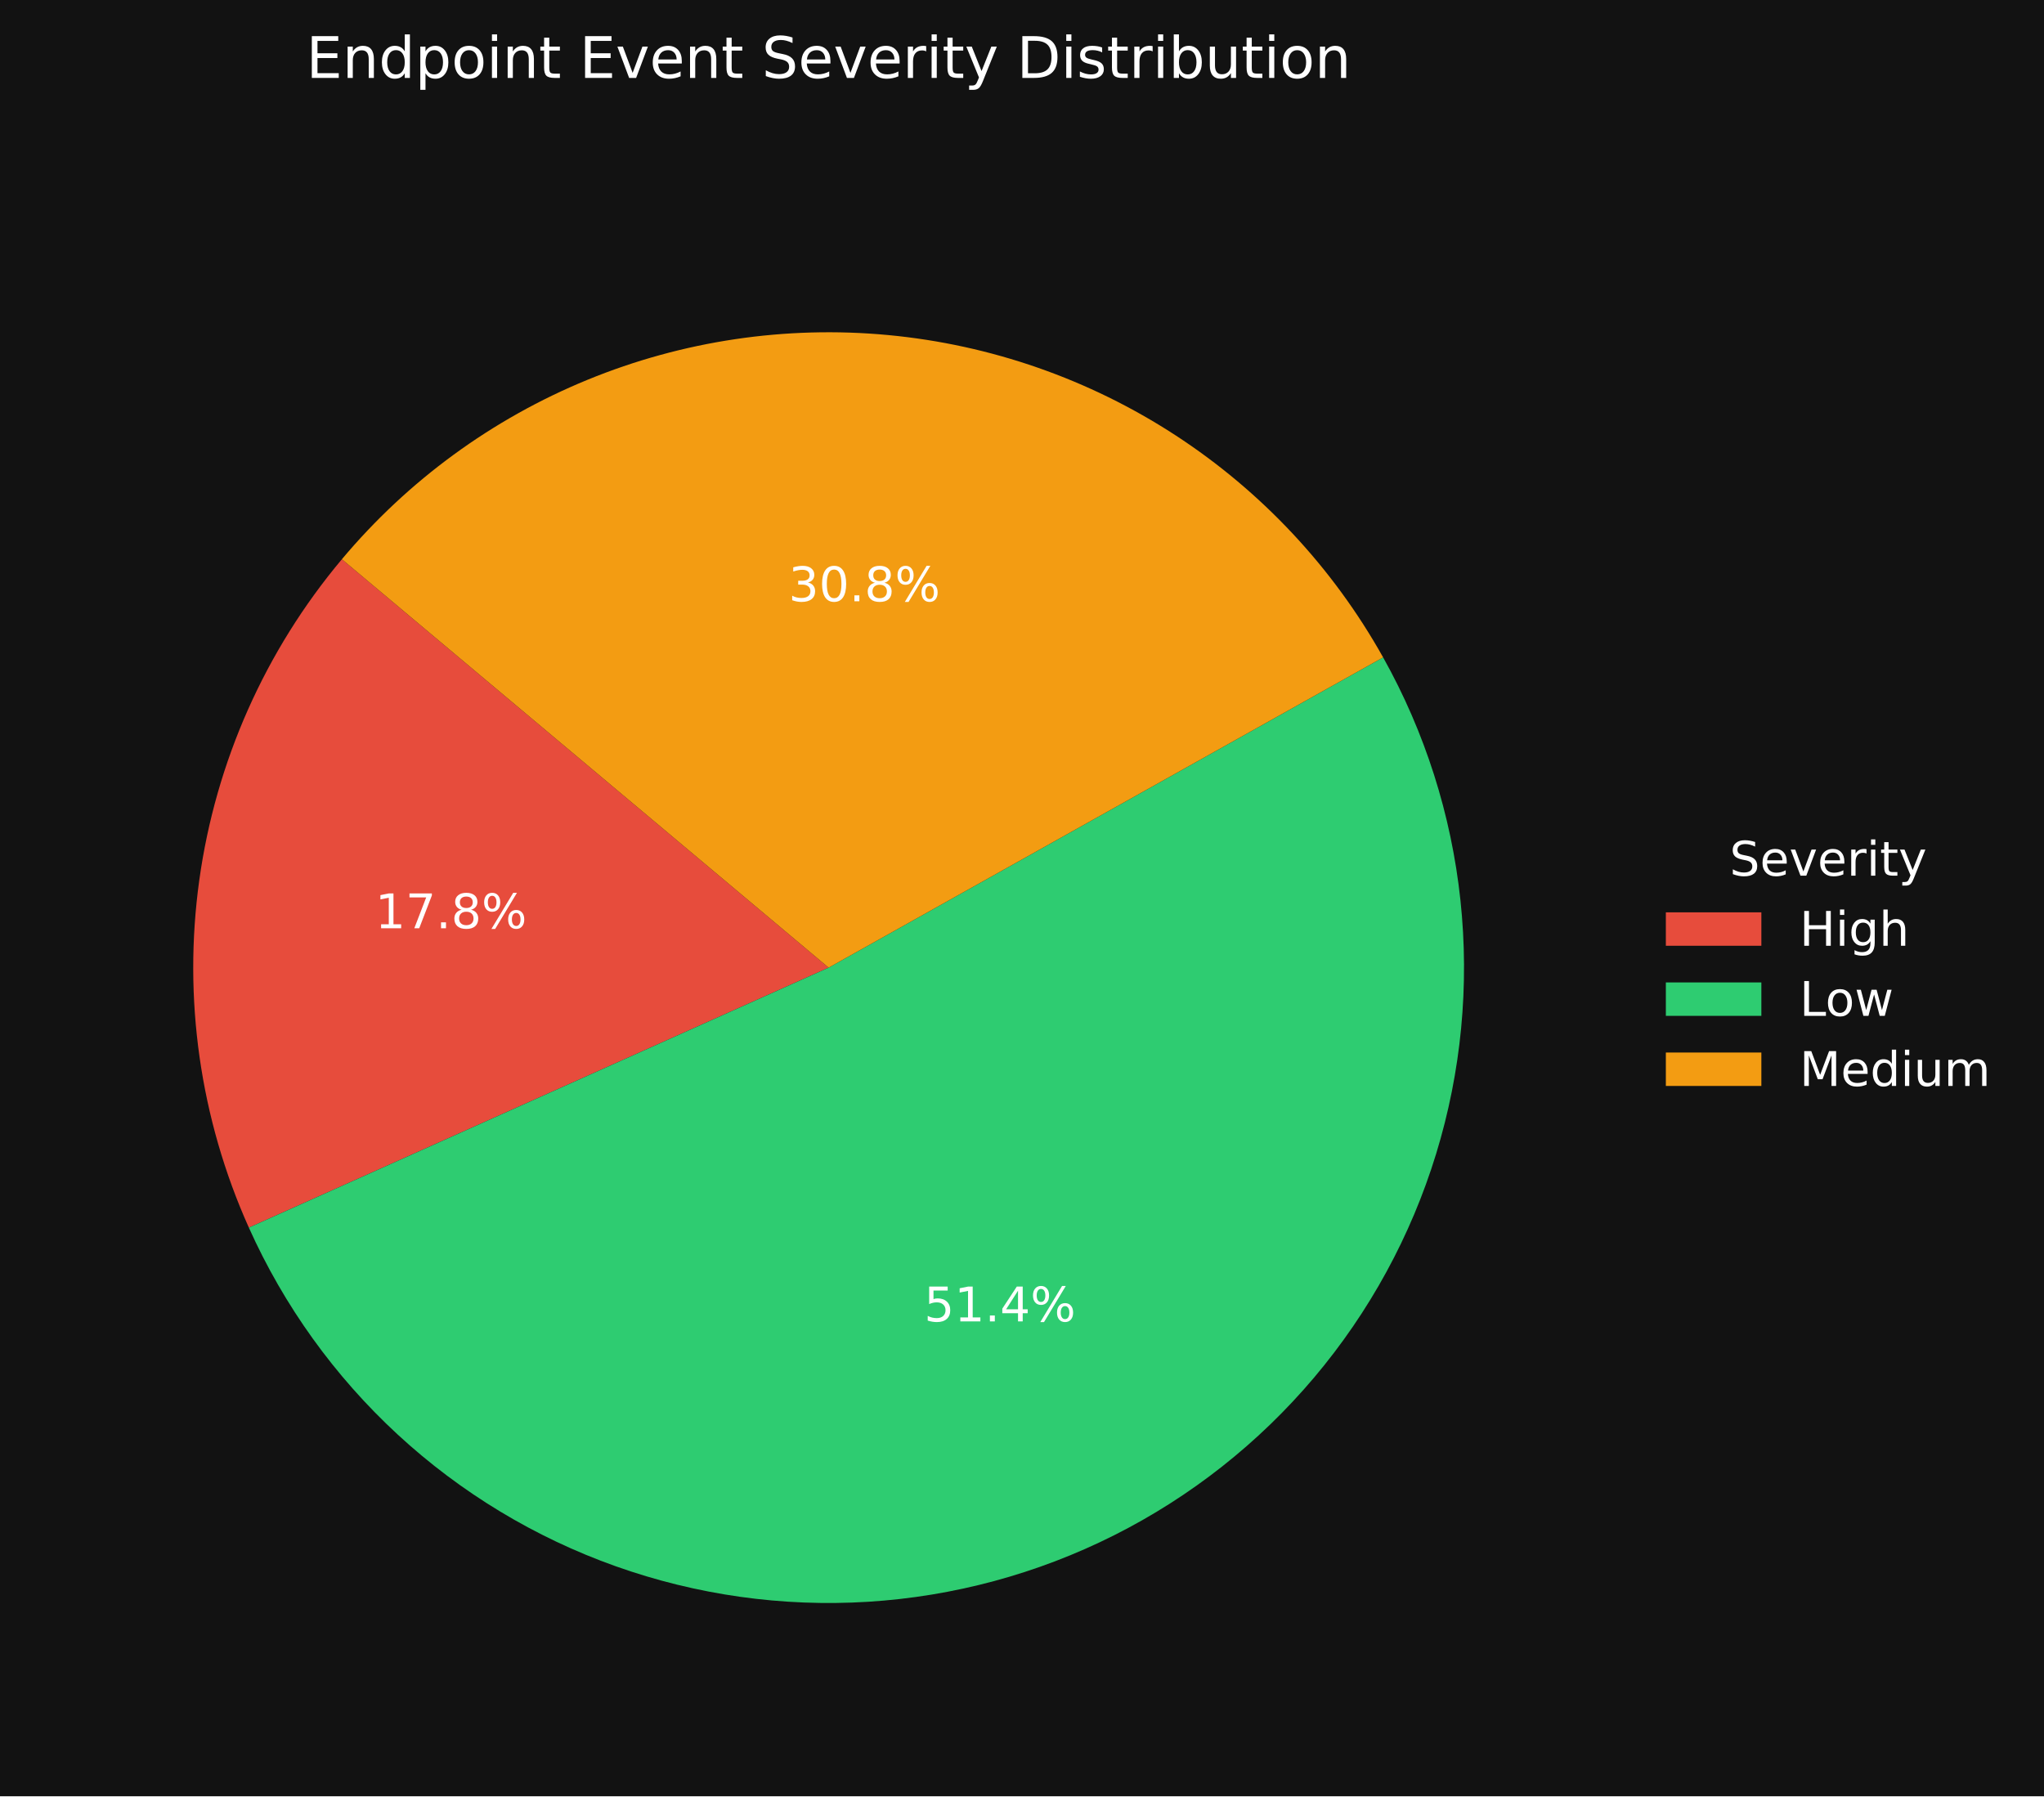
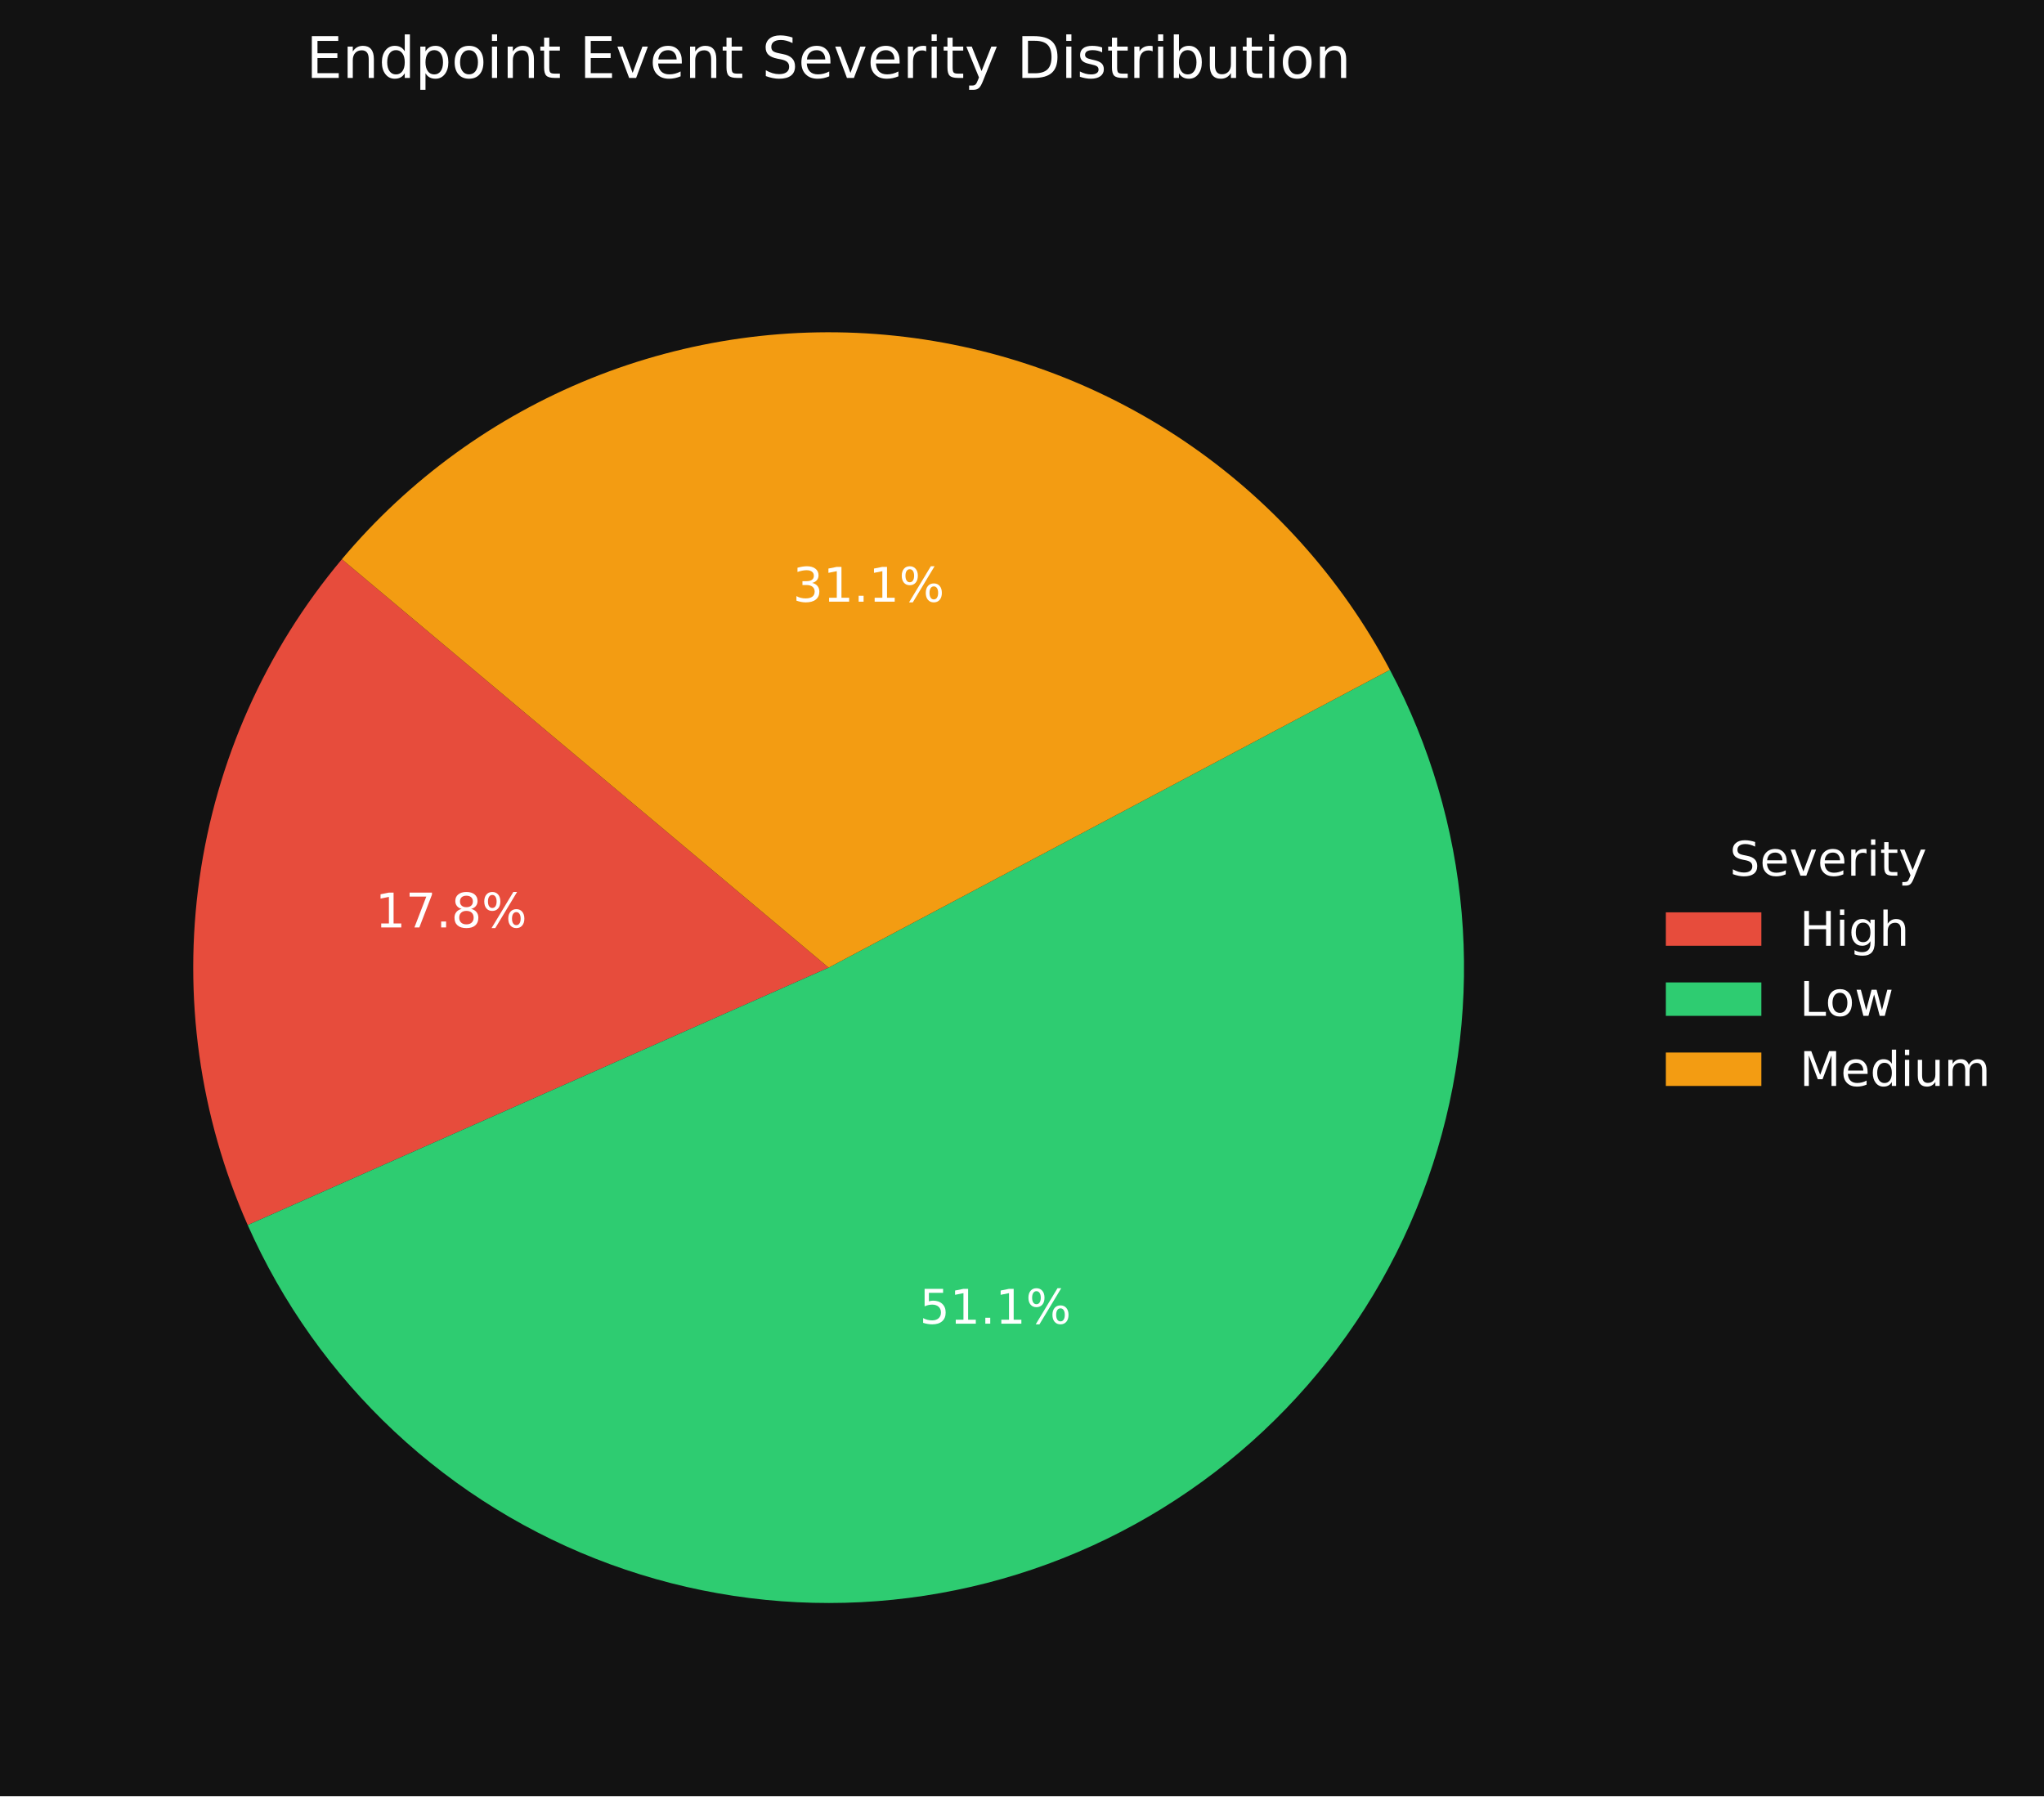
<svg xmlns="http://www.w3.org/2000/svg" xmlns:xlink="http://www.w3.org/1999/xlink" width="428.026pt" height="376.158pt" viewBox="0 0 428.026 376.158" version="1.1">
  <defs>
    <style type="text/css">*{stroke-linejoin: round; stroke-linecap: butt}</style>
  </defs>
  <g id="figure_1">
    <g id="patch_1">
      <path d="M 0 376.158  L 428.026 376.158  L 428.026 -0  L 0 -0  z " style="fill: #121212" />
    </g>
    <g id="axes_1">
      <g id="patch_2">
-         <path d="M 71.593 117.111  C 55.529 136.256 45.179 159.544 41.734 184.297  C 38.289 209.05 41.887 234.28 52.113 257.083  L 173.52 202.638  z " style="fill: #e74c3c" />
+         <path d="M 71.593 117.111  C 55.593 136.179 45.261 159.359 41.775 184.005  C 38.289 208.651 41.789 233.788 51.873 256.545  L 173.52 202.638  z " style="fill: #e74c3c" />
      </g>
      <g id="patch_3">
-         <path d="M 52.113 257.083  C 59.466 273.479 70.064 288.216 83.267 300.405  C 96.47 312.593 112.007 321.982 128.937 328.002  C 145.867 334.023 163.842 336.553 181.777 335.438  C 199.711 334.323 217.235 329.586 233.289 321.515  C 249.343 313.443 263.596 302.202 275.188 288.472  C 286.78 274.742 295.471 258.806 300.736 241.625  C 306.001 224.445 307.732 206.375 305.824 188.508  C 303.915 170.641 298.407 153.344 289.633 137.663  L 173.52 202.638  z " style="fill: #2ecc71" />
+         <path d="M 51.873 256.545  C 59.112 272.881 69.569 287.593 82.617 299.801  C 95.665 312.008 111.04 321.463 127.821 327.6  C 144.603 333.737 162.45 336.431 180.295 335.522  C 198.14 334.612 215.621 330.116 231.691 322.304  C 247.762 314.492 262.095 303.523 273.834 290.051  C 285.573 276.58 294.479 260.881 300.019 243.893  C 305.559 226.905 307.621 208.974 306.081 191.172  C 304.541 173.37 299.431 156.059 291.056 140.275  L 173.52 202.638  z " style="fill: #2ecc71" />
      </g>
      <g id="patch_4">
-         <path d="M 289.633 137.663  C 279.114 118.866 264.187 102.901 246.137 91.145  C 228.088 79.39 207.451 72.191 186.006 70.169  C 164.561 68.148 142.943 71.364 123.015 79.54  C 103.087 87.716 85.439 100.611 71.593 117.111  L 173.52 202.638  z " style="fill: #f39c12" />
+         <path d="M 291.056 140.275  C 280.842 121.025 266.054 104.576 247.996 92.378  C 229.938 80.181 209.157 72.604 187.486 70.317  C 165.815 68.03 143.91 71.101 123.703 79.26  C 103.497 87.419 85.601 100.418 71.593 117.111  L 173.52 202.638  z " style="fill: #f39c12" />
      </g>
      <g id="matplotlib.axis_1" />
      <g id="matplotlib.axis_2" />
      <g id="text_1">
-         <g style="fill: #ffffff" transform="translate(78.56489 194.393) scale(0.1 -0.1)">
+         <g style="fill: #ffffff" transform="translate(78.58947 194.2178) scale(0.1 -0.1)">
          <defs>
            <path id="DejaVuSans-31" d="M 794 531  L 1825 531  L 1825 4091  L 703 3866  L 703 4441  L 1819 4666  L 2450 4666  L 2450 531  L 3481 531  L 3481 0  L 794 0  L 794 531  z " transform="scale(0.015625)" />
            <path id="DejaVuSans-37" d="M 525 4666  L 3525 4666  L 3525 4397  L 1831 0  L 1172 0  L 2766 4134  L 525 4134  L 525 4666  z " transform="scale(0.015625)" />
            <path id="DejaVuSans-2e" d="M 684 794  L 1344 794  L 1344 0  L 684 0  L 684 794  z " transform="scale(0.015625)" />
            <path id="DejaVuSans-38" d="M 2034 2216  Q 1584 2216 1326 1975  Q 1069 1734 1069 1313  Q 1069 891 1326 650  Q 1584 409 2034 409  Q 2484 409 2743 651  Q 3003 894 3003 1313  Q 3003 1734 2745 1975  Q 2488 2216 2034 2216  z M 1403 2484  Q 997 2584 770 2862  Q 544 3141 544 3541  Q 544 4100 942 4425  Q 1341 4750 2034 4750  Q 2731 4750 3128 4425  Q 3525 4100 3525 3541  Q 3525 3141 3298 2862  Q 3072 2584 2669 2484  Q 3125 2378 3379 2068  Q 3634 1759 3634 1313  Q 3634 634 3220 271  Q 2806 -91 2034 -91  Q 1263 -91 848 271  Q 434 634 434 1313  Q 434 1759 690 2068  Q 947 2378 1403 2484  z M 1172 3481  Q 1172 3119 1398 2916  Q 1625 2713 2034 2713  Q 2441 2713 2670 2916  Q 2900 3119 2900 3481  Q 2900 3844 2670 4047  Q 2441 4250 2034 4250  Q 1625 4250 1398 4047  Q 1172 3844 1172 3481  z " transform="scale(0.015625)" />
            <path id="DejaVuSans-25" d="M 4653 2053  Q 4381 2053 4226 1822  Q 4072 1591 4072 1178  Q 4072 772 4226 539  Q 4381 306 4653 306  Q 4919 306 5073 539  Q 5228 772 5228 1178  Q 5228 1588 5073 1820  Q 4919 2053 4653 2053  z M 4653 2450  Q 5147 2450 5437 2106  Q 5728 1763 5728 1178  Q 5728 594 5436 251  Q 5144 -91 4653 -91  Q 4153 -91 3862 251  Q 3572 594 3572 1178  Q 3572 1766 3864 2108  Q 4156 2450 4653 2450  z M 1428 4353  Q 1159 4353 1004 4120  Q 850 3888 850 3481  Q 850 3069 1003 2837  Q 1156 2606 1428 2606  Q 1700 2606 1854 2837  Q 2009 3069 2009 3481  Q 2009 3884 1853 4118  Q 1697 4353 1428 4353  z M 4250 4750  L 4750 4750  L 1831 -91  L 1331 -91  L 4250 4750  z M 1428 4750  Q 1922 4750 2215 4408  Q 2509 4066 2509 3481  Q 2509 2891 2217 2550  Q 1925 2209 1428 2209  Q 931 2209 642 2551  Q 353 2894 353 3481  Q 353 4063 643 4406  Q 934 4750 1428 4750  z " transform="scale(0.015625)" />
          </defs>
          <use xlink:href="#DejaVuSans-31" />
          <use xlink:href="#DejaVuSans-37" transform="translate(63.62305 0)" />
          <use xlink:href="#DejaVuSans-2e" transform="translate(127.2461 0)" />
          <use xlink:href="#DejaVuSans-38" transform="translate(159.0332 0)" />
          <use xlink:href="#DejaVuSans-25" transform="translate(222.6562 0)" />
        </g>
      </g>
      <g id="text_2">
-         <g style="fill: #ffffff" transform="translate(193.4976 276.7234) scale(0.1 -0.1)">
+         <g style="fill: #ffffff" transform="translate(192.5392 277.1972) scale(0.1 -0.1)">
          <defs>
            <path id="DejaVuSans-35" d="M 691 4666  L 3169 4666  L 3169 4134  L 1269 4134  L 1269 2991  Q 1406 3038 1543 3061  Q 1681 3084 1819 3084  Q 2600 3084 3056 2656  Q 3513 2228 3513 1497  Q 3513 744 3044 326  Q 2575 -91 1722 -91  Q 1428 -91 1123 -41  Q 819 9 494 109  L 494 744  Q 775 591 1075 516  Q 1375 441 1709 441  Q 2250 441 2565 725  Q 2881 1009 2881 1497  Q 2881 1984 2565 2268  Q 2250 2553 1709 2553  Q 1456 2553 1204 2497  Q 953 2441 691 2322  L 691 4666  z " transform="scale(0.015625)" />
-             <path id="DejaVuSans-34" d="M 2419 4116  L 825 1625  L 2419 1625  L 2419 4116  z M 2253 4666  L 3047 4666  L 3047 1625  L 3713 1625  L 3713 1100  L 3047 1100  L 3047 0  L 2419 0  L 2419 1100  L 313 1100  L 313 1709  L 2253 4666  z " transform="scale(0.015625)" />
          </defs>
          <use xlink:href="#DejaVuSans-35" />
          <use xlink:href="#DejaVuSans-31" transform="translate(63.62305 0)" />
          <use xlink:href="#DejaVuSans-2e" transform="translate(127.2461 0)" />
-           <use xlink:href="#DejaVuSans-34" transform="translate(159.0332 0)" />
+           <use xlink:href="#DejaVuSans-31" transform="translate(159.0332 0)" />
          <use xlink:href="#DejaVuSans-25" transform="translate(222.6562 0)" />
        </g>
      </g>
      <g id="text_3">
-         <g style="fill: #ffffff" transform="translate(165.1281 125.9162) scale(0.1 -0.1)">
+         <g style="fill: #ffffff" transform="translate(166.0159 126.0049) scale(0.1 -0.1)">
          <defs>
            <path id="DejaVuSans-33" d="M 2597 2516  Q 3050 2419 3304 2112  Q 3559 1806 3559 1356  Q 3559 666 3084 287  Q 2609 -91 1734 -91  Q 1441 -91 1130 -33  Q 819 25 488 141  L 488 750  Q 750 597 1062 519  Q 1375 441 1716 441  Q 2309 441 2620 675  Q 2931 909 2931 1356  Q 2931 1769 2642 2001  Q 2353 2234 1838 2234  L 1294 2234  L 1294 2753  L 1863 2753  Q 2328 2753 2575 2939  Q 2822 3125 2822 3475  Q 2822 3834 2567 4026  Q 2313 4219 1838 4219  Q 1578 4219 1281 4162  Q 984 4106 628 3988  L 628 4550  Q 988 4650 1302 4700  Q 1616 4750 1894 4750  Q 2613 4750 3031 4423  Q 3450 4097 3450 3541  Q 3450 3153 3228 2886  Q 3006 2619 2597 2516  z " transform="scale(0.015625)" />
-             <path id="DejaVuSans-30" d="M 2034 4250  Q 1547 4250 1301 3770  Q 1056 3291 1056 2328  Q 1056 1369 1301 889  Q 1547 409 2034 409  Q 2525 409 2770 889  Q 3016 1369 3016 2328  Q 3016 3291 2770 3770  Q 2525 4250 2034 4250  z M 2034 4750  Q 2819 4750 3233 4129  Q 3647 3509 3647 2328  Q 3647 1150 3233 529  Q 2819 -91 2034 -91  Q 1250 -91 836 529  Q 422 1150 422 2328  Q 422 3509 836 4129  Q 1250 4750 2034 4750  z " transform="scale(0.015625)" />
          </defs>
          <use xlink:href="#DejaVuSans-33" />
-           <use xlink:href="#DejaVuSans-30" transform="translate(63.62305 0)" />
+           <use xlink:href="#DejaVuSans-31" transform="translate(63.62305 0)" />
          <use xlink:href="#DejaVuSans-2e" transform="translate(127.2461 0)" />
-           <use xlink:href="#DejaVuSans-38" transform="translate(159.0332 0)" />
+           <use xlink:href="#DejaVuSans-31" transform="translate(159.0332 0)" />
          <use xlink:href="#DejaVuSans-25" transform="translate(222.6562 0)" />
        </g>
      </g>
      <g id="text_4">
        <g style="fill: #ffffff" transform="translate(64.12219 16.31812) scale(0.12 -0.12)">
          <defs>
            <path id="DejaVuSans-45" d="M 628 4666  L 3578 4666  L 3578 4134  L 1259 4134  L 1259 2753  L 3481 2753  L 3481 2222  L 1259 2222  L 1259 531  L 3634 531  L 3634 0  L 628 0  L 628 4666  z " transform="scale(0.015625)" />
            <path id="DejaVuSans-6e" d="M 3513 2113  L 3513 0  L 2938 0  L 2938 2094  Q 2938 2591 2744 2837  Q 2550 3084 2163 3084  Q 1697 3084 1428 2787  Q 1159 2491 1159 1978  L 1159 0  L 581 0  L 581 3500  L 1159 3500  L 1159 2956  Q 1366 3272 1645 3428  Q 1925 3584 2291 3584  Q 2894 3584 3203 3211  Q 3513 2838 3513 2113  z " transform="scale(0.015625)" />
            <path id="DejaVuSans-64" d="M 2906 2969  L 2906 4863  L 3481 4863  L 3481 0  L 2906 0  L 2906 525  Q 2725 213 2448 61  Q 2172 -91 1784 -91  Q 1150 -91 751 415  Q 353 922 353 1747  Q 353 2572 751 3078  Q 1150 3584 1784 3584  Q 2172 3584 2448 3432  Q 2725 3281 2906 2969  z M 947 1747  Q 947 1113 1208 752  Q 1469 391 1925 391  Q 2381 391 2643 752  Q 2906 1113 2906 1747  Q 2906 2381 2643 2742  Q 2381 3103 1925 3103  Q 1469 3103 1208 2742  Q 947 2381 947 1747  z " transform="scale(0.015625)" />
            <path id="DejaVuSans-70" d="M 1159 525  L 1159 -1331  L 581 -1331  L 581 3500  L 1159 3500  L 1159 2969  Q 1341 3281 1617 3432  Q 1894 3584 2278 3584  Q 2916 3584 3314 3078  Q 3713 2572 3713 1747  Q 3713 922 3314 415  Q 2916 -91 2278 -91  Q 1894 -91 1617 61  Q 1341 213 1159 525  z M 3116 1747  Q 3116 2381 2855 2742  Q 2594 3103 2138 3103  Q 1681 3103 1420 2742  Q 1159 2381 1159 1747  Q 1159 1113 1420 752  Q 1681 391 2138 391  Q 2594 391 2855 752  Q 3116 1113 3116 1747  z " transform="scale(0.015625)" />
            <path id="DejaVuSans-6f" d="M 1959 3097  Q 1497 3097 1228 2736  Q 959 2375 959 1747  Q 959 1119 1226 758  Q 1494 397 1959 397  Q 2419 397 2687 759  Q 2956 1122 2956 1747  Q 2956 2369 2687 2733  Q 2419 3097 1959 3097  z M 1959 3584  Q 2709 3584 3137 3096  Q 3566 2609 3566 1747  Q 3566 888 3137 398  Q 2709 -91 1959 -91  Q 1206 -91 779 398  Q 353 888 353 1747  Q 353 2609 779 3096  Q 1206 3584 1959 3584  z " transform="scale(0.015625)" />
            <path id="DejaVuSans-69" d="M 603 3500  L 1178 3500  L 1178 0  L 603 0  L 603 3500  z M 603 4863  L 1178 4863  L 1178 4134  L 603 4134  L 603 4863  z " transform="scale(0.015625)" />
            <path id="DejaVuSans-74" d="M 1172 4494  L 1172 3500  L 2356 3500  L 2356 3053  L 1172 3053  L 1172 1153  Q 1172 725 1289 603  Q 1406 481 1766 481  L 2356 481  L 2356 0  L 1766 0  Q 1100 0 847 248  Q 594 497 594 1153  L 594 3053  L 172 3053  L 172 3500  L 594 3500  L 594 4494  L 1172 4494  z " transform="scale(0.015625)" />
            <path id="DejaVuSans-20" transform="scale(0.015625)" />
            <path id="DejaVuSans-76" d="M 191 3500  L 800 3500  L 1894 563  L 2988 3500  L 3597 3500  L 2284 0  L 1503 0  L 191 3500  z " transform="scale(0.015625)" />
            <path id="DejaVuSans-65" d="M 3597 1894  L 3597 1613  L 953 1613  Q 991 1019 1311 708  Q 1631 397 2203 397  Q 2534 397 2845 478  Q 3156 559 3463 722  L 3463 178  Q 3153 47 2828 -22  Q 2503 -91 2169 -91  Q 1331 -91 842 396  Q 353 884 353 1716  Q 353 2575 817 3079  Q 1281 3584 2069 3584  Q 2775 3584 3186 3129  Q 3597 2675 3597 1894  z M 3022 2063  Q 3016 2534 2758 2815  Q 2500 3097 2075 3097  Q 1594 3097 1305 2825  Q 1016 2553 972 2059  L 3022 2063  z " transform="scale(0.015625)" />
            <path id="DejaVuSans-53" d="M 3425 4513  L 3425 3897  Q 3066 4069 2747 4153  Q 2428 4238 2131 4238  Q 1616 4238 1336 4038  Q 1056 3838 1056 3469  Q 1056 3159 1242 3001  Q 1428 2844 1947 2747  L 2328 2669  Q 3034 2534 3370 2195  Q 3706 1856 3706 1288  Q 3706 609 3251 259  Q 2797 -91 1919 -91  Q 1588 -91 1214 -16  Q 841 59 441 206  L 441 856  Q 825 641 1194 531  Q 1563 422 1919 422  Q 2459 422 2753 634  Q 3047 847 3047 1241  Q 3047 1584 2836 1778  Q 2625 1972 2144 2069  L 1759 2144  Q 1053 2284 737 2584  Q 422 2884 422 3419  Q 422 4038 858 4394  Q 1294 4750 2059 4750  Q 2388 4750 2728 4690  Q 3069 4631 3425 4513  z " transform="scale(0.015625)" />
            <path id="DejaVuSans-72" d="M 2631 2963  Q 2534 3019 2420 3045  Q 2306 3072 2169 3072  Q 1681 3072 1420 2755  Q 1159 2438 1159 1844  L 1159 0  L 581 0  L 581 3500  L 1159 3500  L 1159 2956  Q 1341 3275 1631 3429  Q 1922 3584 2338 3584  Q 2397 3584 2469 3576  Q 2541 3569 2628 3553  L 2631 2963  z " transform="scale(0.015625)" />
            <path id="DejaVuSans-79" d="M 2059 -325  Q 1816 -950 1584 -1140  Q 1353 -1331 966 -1331  L 506 -1331  L 506 -850  L 844 -850  Q 1081 -850 1212 -737  Q 1344 -625 1503 -206  L 1606 56  L 191 3500  L 800 3500  L 1894 763  L 2988 3500  L 3597 3500  L 2059 -325  z " transform="scale(0.015625)" />
            <path id="DejaVuSans-44" d="M 1259 4147  L 1259 519  L 2022 519  Q 2988 519 3436 956  Q 3884 1394 3884 2338  Q 3884 3275 3436 3711  Q 2988 4147 2022 4147  L 1259 4147  z M 628 4666  L 1925 4666  Q 3281 4666 3915 4102  Q 4550 3538 4550 2338  Q 4550 1131 3912 565  Q 3275 0 1925 0  L 628 0  L 628 4666  z " transform="scale(0.015625)" />
            <path id="DejaVuSans-73" d="M 2834 3397  L 2834 2853  Q 2591 2978 2328 3040  Q 2066 3103 1784 3103  Q 1356 3103 1142 2972  Q 928 2841 928 2578  Q 928 2378 1081 2264  Q 1234 2150 1697 2047  L 1894 2003  Q 2506 1872 2764 1633  Q 3022 1394 3022 966  Q 3022 478 2636 193  Q 2250 -91 1575 -91  Q 1294 -91 989 -36  Q 684 19 347 128  L 347 722  Q 666 556 975 473  Q 1284 391 1588 391  Q 1994 391 2212 530  Q 2431 669 2431 922  Q 2431 1156 2273 1281  Q 2116 1406 1581 1522  L 1381 1569  Q 847 1681 609 1914  Q 372 2147 372 2553  Q 372 3047 722 3315  Q 1072 3584 1716 3584  Q 2034 3584 2315 3537  Q 2597 3491 2834 3397  z " transform="scale(0.015625)" />
            <path id="DejaVuSans-62" d="M 3116 1747  Q 3116 2381 2855 2742  Q 2594 3103 2138 3103  Q 1681 3103 1420 2742  Q 1159 2381 1159 1747  Q 1159 1113 1420 752  Q 1681 391 2138 391  Q 2594 391 2855 752  Q 3116 1113 3116 1747  z M 1159 2969  Q 1341 3281 1617 3432  Q 1894 3584 2278 3584  Q 2916 3584 3314 3078  Q 3713 2572 3713 1747  Q 3713 922 3314 415  Q 2916 -91 2278 -91  Q 1894 -91 1617 61  Q 1341 213 1159 525  L 1159 0  L 581 0  L 581 4863  L 1159 4863  L 1159 2969  z " transform="scale(0.015625)" />
            <path id="DejaVuSans-75" d="M 544 1381  L 544 3500  L 1119 3500  L 1119 1403  Q 1119 906 1312 657  Q 1506 409 1894 409  Q 2359 409 2629 706  Q 2900 1003 2900 1516  L 2900 3500  L 3475 3500  L 3475 0  L 2900 0  L 2900 538  Q 2691 219 2414 64  Q 2138 -91 1772 -91  Q 1169 -91 856 284  Q 544 659 544 1381  z M 1991 3584  L 1991 3584  z " transform="scale(0.015625)" />
          </defs>
          <use xlink:href="#DejaVuSans-45" />
          <use xlink:href="#DejaVuSans-6e" transform="translate(63.18359 0)" />
          <use xlink:href="#DejaVuSans-64" transform="translate(126.5625 0)" />
          <use xlink:href="#DejaVuSans-70" transform="translate(190.0391 0)" />
          <use xlink:href="#DejaVuSans-6f" transform="translate(253.5156 0)" />
          <use xlink:href="#DejaVuSans-69" transform="translate(314.6973 0)" />
          <use xlink:href="#DejaVuSans-6e" transform="translate(342.4805 0)" />
          <use xlink:href="#DejaVuSans-74" transform="translate(405.8594 0)" />
          <use xlink:href="#DejaVuSans-20" transform="translate(445.0684 0)" />
          <use xlink:href="#DejaVuSans-45" transform="translate(476.8555 0)" />
          <use xlink:href="#DejaVuSans-76" transform="translate(540.0391 0)" />
          <use xlink:href="#DejaVuSans-65" transform="translate(599.2188 0)" />
          <use xlink:href="#DejaVuSans-6e" transform="translate(660.7422 0)" />
          <use xlink:href="#DejaVuSans-74" transform="translate(724.1211 0)" />
          <use xlink:href="#DejaVuSans-20" transform="translate(763.3301 0)" />
          <use xlink:href="#DejaVuSans-53" transform="translate(795.1172 0)" />
          <use xlink:href="#DejaVuSans-65" transform="translate(858.5938 0)" />
          <use xlink:href="#DejaVuSans-76" transform="translate(920.1172 0)" />
          <use xlink:href="#DejaVuSans-65" transform="translate(979.2969 0)" />
          <use xlink:href="#DejaVuSans-72" transform="translate(1040.82 0)" />
          <use xlink:href="#DejaVuSans-69" transform="translate(1081.934 0)" />
          <use xlink:href="#DejaVuSans-74" transform="translate(1109.717 0)" />
          <use xlink:href="#DejaVuSans-79" transform="translate(1148.926 0)" />
          <use xlink:href="#DejaVuSans-20" transform="translate(1208.105 0)" />
          <use xlink:href="#DejaVuSans-44" transform="translate(1239.893 0)" />
          <use xlink:href="#DejaVuSans-69" transform="translate(1316.895 0)" />
          <use xlink:href="#DejaVuSans-73" transform="translate(1344.678 0)" />
          <use xlink:href="#DejaVuSans-74" transform="translate(1396.777 0)" />
          <use xlink:href="#DejaVuSans-72" transform="translate(1435.986 0)" />
          <use xlink:href="#DejaVuSans-69" transform="translate(1477.1 0)" />
          <use xlink:href="#DejaVuSans-62" transform="translate(1504.883 0)" />
          <use xlink:href="#DejaVuSans-75" transform="translate(1568.359 0)" />
          <use xlink:href="#DejaVuSans-74" transform="translate(1631.738 0)" />
          <use xlink:href="#DejaVuSans-69" transform="translate(1670.947 0)" />
          <use xlink:href="#DejaVuSans-6f" transform="translate(1698.73 0)" />
          <use xlink:href="#DejaVuSans-6e" transform="translate(1759.912 0)" />
        </g>
      </g>
      <g id="legend_1">
        <g id="text_5">
          <g style="fill: #ffffff" transform="translate(362.1822 183.3803) scale(0.1 -0.1)">
            <use xlink:href="#DejaVuSans-53" />
            <use xlink:href="#DejaVuSans-65" transform="translate(63.47656 0)" />
            <use xlink:href="#DejaVuSans-76" transform="translate(125 0)" />
            <use xlink:href="#DejaVuSans-65" transform="translate(184.1797 0)" />
            <use xlink:href="#DejaVuSans-72" transform="translate(245.7031 0)" />
            <use xlink:href="#DejaVuSans-69" transform="translate(286.8164 0)" />
            <use xlink:href="#DejaVuSans-74" transform="translate(314.5996 0)" />
            <use xlink:href="#DejaVuSans-79" transform="translate(353.8086 0)" />
          </g>
        </g>
        <g id="patch_5">
          <path d="M 348.84 198.058  L 368.84 198.058  L 368.84 191.058  L 348.84 191.058  z " style="fill: #e74c3c" />
        </g>
        <g id="text_6">
          <g style="fill: #ffffff" transform="translate(376.84 198.0584) scale(0.1 -0.1)">
            <defs>
              <path id="DejaVuSans-48" d="M 628 4666  L 1259 4666  L 1259 2753  L 3553 2753  L 3553 4666  L 4184 4666  L 4184 0  L 3553 0  L 3553 2222  L 1259 2222  L 1259 0  L 628 0  L 628 4666  z " transform="scale(0.015625)" />
              <path id="DejaVuSans-67" d="M 2906 1791  Q 2906 2416 2648 2759  Q 2391 3103 1925 3103  Q 1463 3103 1205 2759  Q 947 2416 947 1791  Q 947 1169 1205 825  Q 1463 481 1925 481  Q 2391 481 2648 825  Q 2906 1169 2906 1791  z M 3481 434  Q 3481 -459 3084 -895  Q 2688 -1331 1869 -1331  Q 1566 -1331 1297 -1286  Q 1028 -1241 775 -1147  L 775 -588  Q 1028 -725 1275 -790  Q 1522 -856 1778 -856  Q 2344 -856 2625 -561  Q 2906 -266 2906 331  L 2906 616  Q 2728 306 2450 153  Q 2172 0 1784 0  Q 1141 0 747 490  Q 353 981 353 1791  Q 353 2603 747 3093  Q 1141 3584 1784 3584  Q 2172 3584 2450 3431  Q 2728 3278 2906 2969  L 2906 3500  L 3481 3500  L 3481 434  z " transform="scale(0.015625)" />
              <path id="DejaVuSans-68" d="M 3513 2113  L 3513 0  L 2938 0  L 2938 2094  Q 2938 2591 2744 2837  Q 2550 3084 2163 3084  Q 1697 3084 1428 2787  Q 1159 2491 1159 1978  L 1159 0  L 581 0  L 581 4863  L 1159 4863  L 1159 2956  Q 1366 3272 1645 3428  Q 1925 3584 2291 3584  Q 2894 3584 3203 3211  Q 3513 2838 3513 2113  z " transform="scale(0.015625)" />
            </defs>
            <use xlink:href="#DejaVuSans-48" />
            <use xlink:href="#DejaVuSans-69" transform="translate(75.19531 0)" />
            <use xlink:href="#DejaVuSans-67" transform="translate(102.9785 0)" />
            <use xlink:href="#DejaVuSans-68" transform="translate(166.4551 0)" />
          </g>
        </g>
        <g id="patch_6">
          <path d="M 348.84 212.737  L 368.84 212.737  L 368.84 205.737  L 348.84 205.737  z " style="fill: #2ecc71" />
        </g>
        <g id="text_7">
          <g style="fill: #ffffff" transform="translate(376.84 212.7366) scale(0.1 -0.1)">
            <defs>
              <path id="DejaVuSans-4c" d="M 628 4666  L 1259 4666  L 1259 531  L 3531 531  L 3531 0  L 628 0  L 628 4666  z " transform="scale(0.015625)" />
              <path id="DejaVuSans-77" d="M 269 3500  L 844 3500  L 1563 769  L 2278 3500  L 2956 3500  L 3675 769  L 4391 3500  L 4966 3500  L 4050 0  L 3372 0  L 2619 2869  L 1863 0  L 1184 0  L 269 3500  z " transform="scale(0.015625)" />
            </defs>
            <use xlink:href="#DejaVuSans-4c" />
            <use xlink:href="#DejaVuSans-6f" transform="translate(53.96289 0)" />
            <use xlink:href="#DejaVuSans-77" transform="translate(115.1445 0)" />
          </g>
        </g>
        <g id="patch_7">
          <path d="M 348.84 227.415  L 368.84 227.415  L 368.84 220.415  L 348.84 220.415  z " style="fill: #f39c12" />
        </g>
        <g id="text_8">
          <g style="fill: #ffffff" transform="translate(376.84 227.4147) scale(0.1 -0.1)">
            <defs>
              <path id="DejaVuSans-4d" d="M 628 4666  L 1569 4666  L 2759 1491  L 3956 4666  L 4897 4666  L 4897 0  L 4281 0  L 4281 4097  L 3078 897  L 2444 897  L 1241 4097  L 1241 0  L 628 0  L 628 4666  z " transform="scale(0.015625)" />
              <path id="DejaVuSans-6d" d="M 3328 2828  Q 3544 3216 3844 3400  Q 4144 3584 4550 3584  Q 5097 3584 5394 3201  Q 5691 2819 5691 2113  L 5691 0  L 5113 0  L 5113 2094  Q 5113 2597 4934 2840  Q 4756 3084 4391 3084  Q 3944 3084 3684 2787  Q 3425 2491 3425 1978  L 3425 0  L 2847 0  L 2847 2094  Q 2847 2600 2669 2842  Q 2491 3084 2119 3084  Q 1678 3084 1418 2786  Q 1159 2488 1159 1978  L 1159 0  L 581 0  L 581 3500  L 1159 3500  L 1159 2956  Q 1356 3278 1631 3431  Q 1906 3584 2284 3584  Q 2666 3584 2933 3390  Q 3200 3197 3328 2828  z " transform="scale(0.015625)" />
            </defs>
            <use xlink:href="#DejaVuSans-4d" />
            <use xlink:href="#DejaVuSans-65" transform="translate(86.2793 0)" />
            <use xlink:href="#DejaVuSans-64" transform="translate(147.8027 0)" />
            <use xlink:href="#DejaVuSans-69" transform="translate(211.2793 0)" />
            <use xlink:href="#DejaVuSans-75" transform="translate(239.0625 0)" />
            <use xlink:href="#DejaVuSans-6d" transform="translate(302.4414 0)" />
          </g>
        </g>
      </g>
    </g>
  </g>
</svg>
